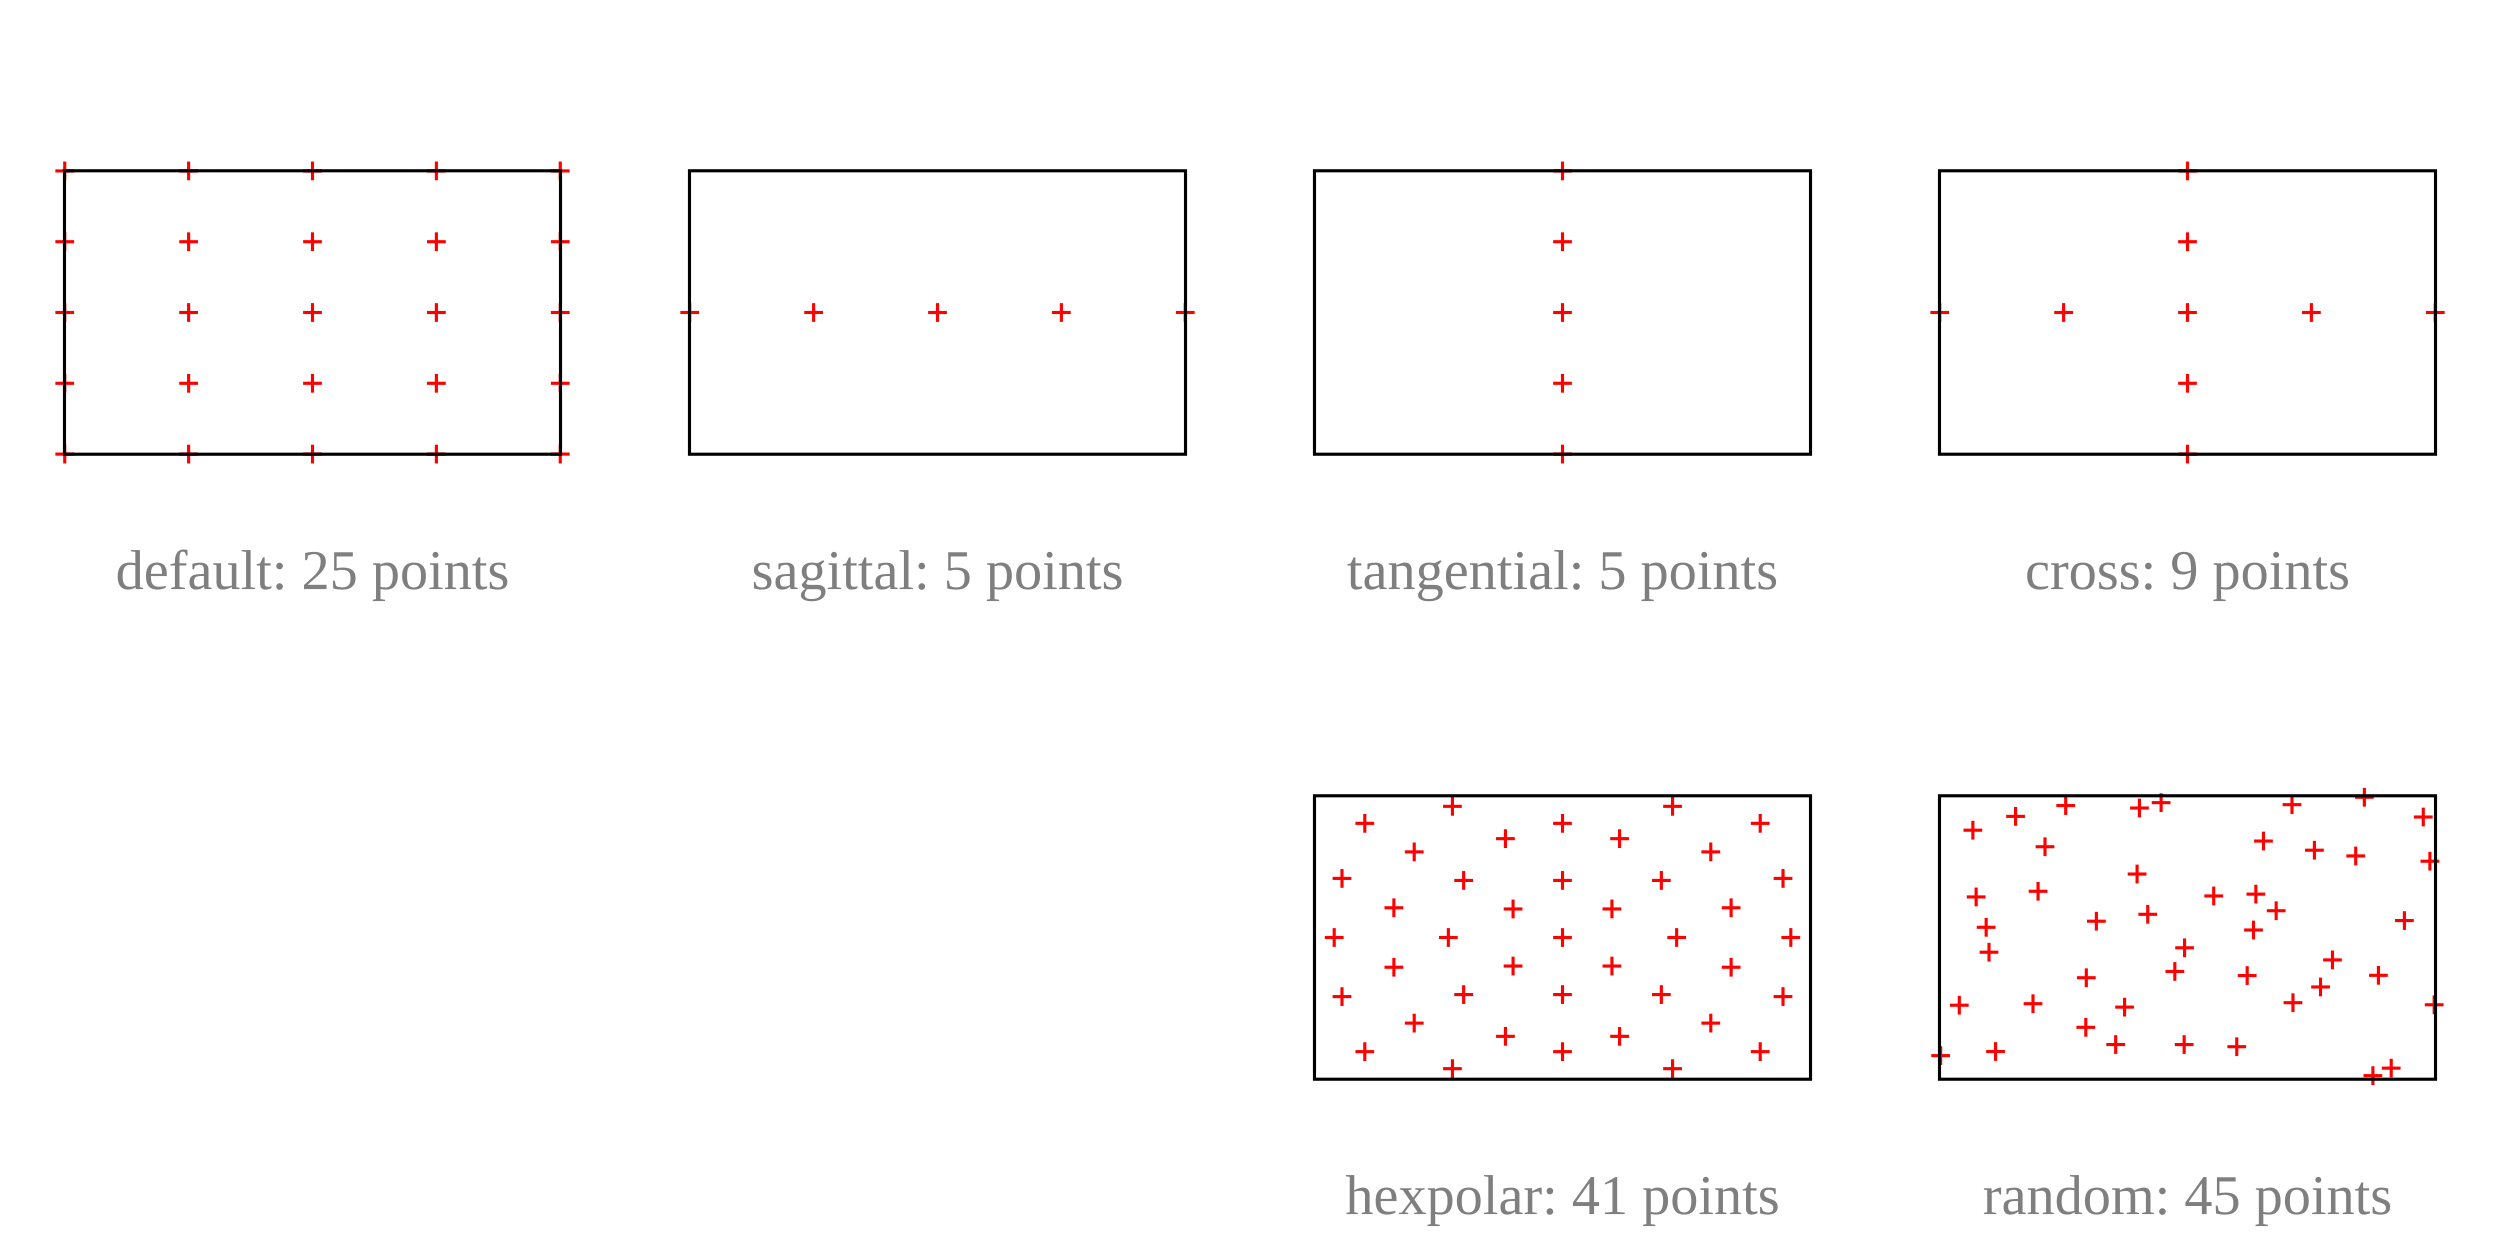
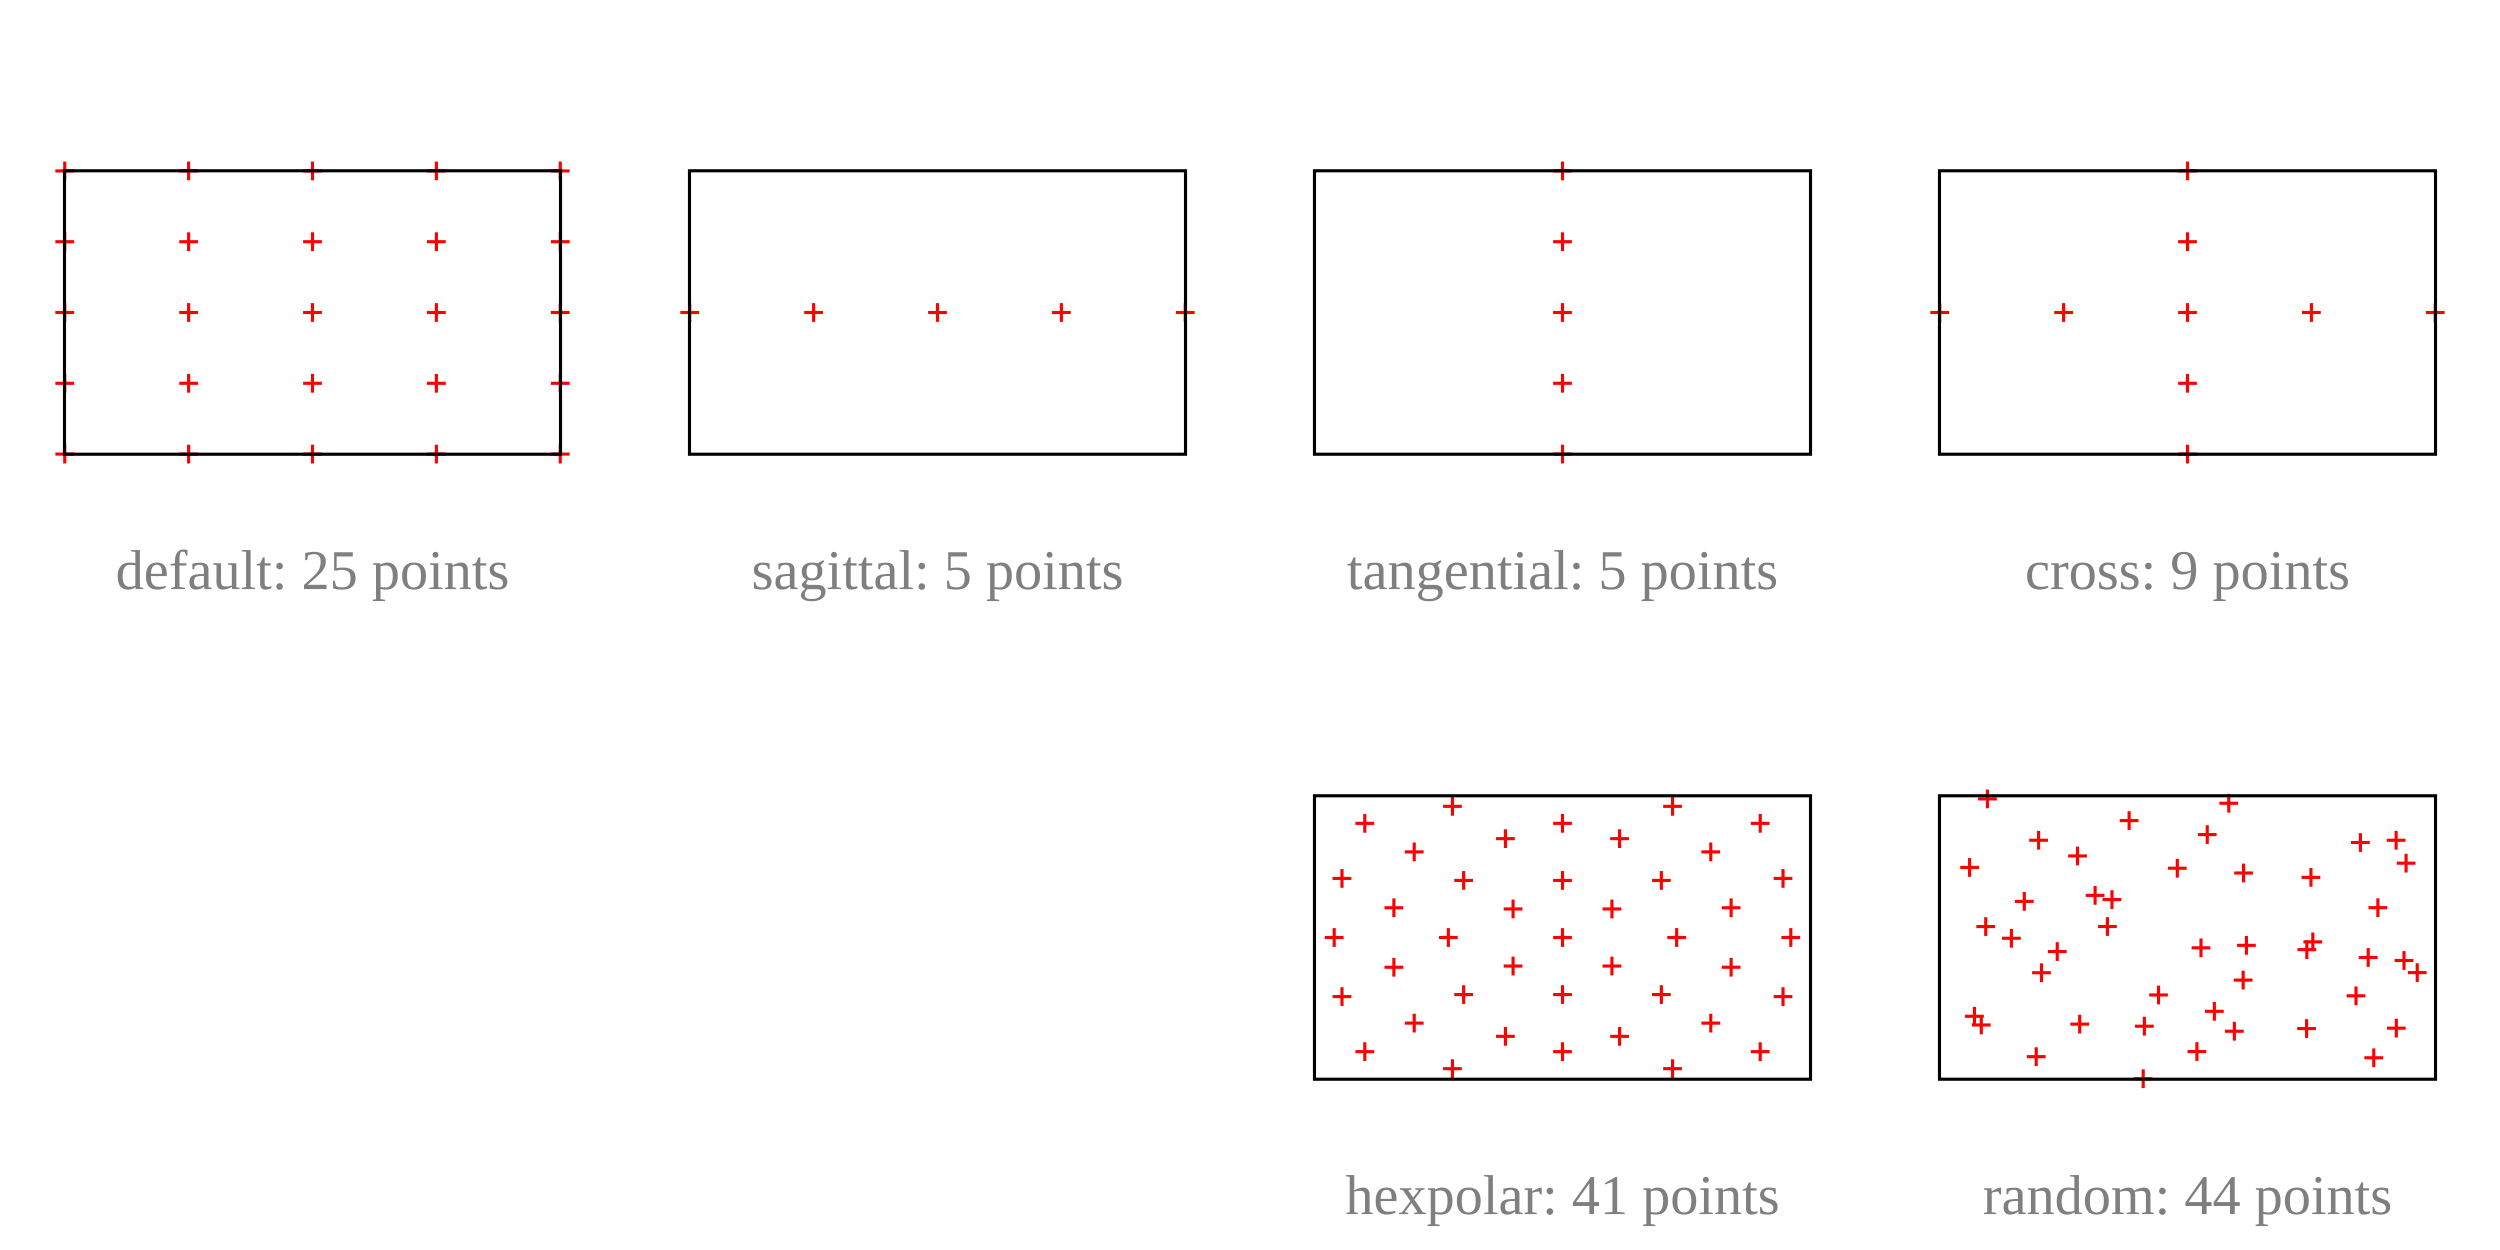
<svg xmlns="http://www.w3.org/2000/svg" xmlns:xlink="http://www.w3.org/1999/xlink" width="800px" height="400px" version="1.1">
  <rect x="0" y="0" width="800" height="400" fill="#ffffff" />
  <defs>
    <g id="dot">
      <line x1="1" y1="1" x2="0" y2="0" />
    </g>
    <g id="cross">
      <line x1="-3" y1="0" x2="3" y2="0" />
      <line x1="0" y1="-3" x2="0" y2="3" />
    </g>
    <g id="square">
      <line x1="-3" y1="-3" x2="-3" y2="3" />
      <line x1="-3" y1="3" x2="3" y2="3" />
      <line x1="3" y1="3" x2="3" y2="-3" />
      <line x1="3" y1="-3" x2="-3" y2="-3" />
    </g>
    <g id="round">
      <ellipse cx="0" cy="0" rx="3" ry="3" fill="none" />
    </g>
    <g id="triangle">
      <line x1="0" y1="-3" x2="-3" y2="3" />
      <line x1="-3" y1="3" x2="3" y2="3" />
      <line x1="0" y1="-3" x2="3" y2="3" />
    </g>
  </defs>
  <use x="100" y="100" xlink:href="#cross" stroke="#ff0000" />
  <use x="139.643" y="77.347" xlink:href="#cross" stroke="#ff0000" />
  <use x="60.357" y="77.347" xlink:href="#cross" stroke="#ff0000" />
  <use x="139.643" y="122.653" xlink:href="#cross" stroke="#ff0000" />
  <use x="60.357" y="122.653" xlink:href="#cross" stroke="#ff0000" />
  <use x="139.643" y="54.694" xlink:href="#cross" stroke="#ff0000" />
  <use x="60.357" y="54.694" xlink:href="#cross" stroke="#ff0000" />
  <use x="139.643" y="145.306" xlink:href="#cross" stroke="#ff0000" />
  <use x="60.357" y="145.306" xlink:href="#cross" stroke="#ff0000" />
  <use x="179.286" y="77.347" xlink:href="#cross" stroke="#ff0000" />
  <use x="20.714" y="77.347" xlink:href="#cross" stroke="#ff0000" />
  <use x="179.286" y="122.653" xlink:href="#cross" stroke="#ff0000" />
  <use x="20.714" y="122.653" xlink:href="#cross" stroke="#ff0000" />
  <use x="179.286" y="54.694" xlink:href="#cross" stroke="#ff0000" />
  <use x="20.714" y="54.694" xlink:href="#cross" stroke="#ff0000" />
  <use x="179.286" y="145.306" xlink:href="#cross" stroke="#ff0000" />
  <use x="20.714" y="145.306" xlink:href="#cross" stroke="#ff0000" />
  <use x="139.643" y="100" xlink:href="#cross" stroke="#ff0000" />
  <use x="60.357" y="100" xlink:href="#cross" stroke="#ff0000" />
  <use x="179.286" y="100" xlink:href="#cross" stroke="#ff0000" />
  <use x="20.714" y="100" xlink:href="#cross" stroke="#ff0000" />
  <use x="100" y="77.347" xlink:href="#cross" stroke="#ff0000" />
  <use x="100" y="122.653" xlink:href="#cross" stroke="#ff0000" />
  <use x="100" y="54.694" xlink:href="#cross" stroke="#ff0000" />
  <use x="100" y="145.306" xlink:href="#cross" stroke="#ff0000" />
  <polygon fill="none" stroke="#000000" points="20.635,145.351 40.476,145.351 60.317,145.351 80.159,145.351 100,145.351 119.841,145.351 139.683,145.351 159.524,145.351 179.365,145.351 179.365,122.676 179.365,100 179.365,77.324 179.365,54.649 159.524,54.649 139.683,54.649 119.841,54.649 100,54.649 80.159,54.649 60.317,54.649 40.476,54.649 20.635,54.649 20.635,77.324 20.635,100 20.635,122.676 " />
  <text style="font-size:18;text-align:center;text-anchor:middle;" x="100" y="188.506" fill="#7f7f7f">default: 25 points</text>
  <use x="300" y="100" xlink:href="#cross" stroke="#ff0000" />
  <use x="339.643" y="100" xlink:href="#cross" stroke="#ff0000" />
  <use x="260.357" y="100" xlink:href="#cross" stroke="#ff0000" />
  <use x="379.286" y="100" xlink:href="#cross" stroke="#ff0000" />
  <use x="220.714" y="100" xlink:href="#cross" stroke="#ff0000" />
  <polygon fill="none" stroke="#000000" points="220.635,145.351 240.476,145.351 260.317,145.351 280.159,145.351 300,145.351 319.841,145.351 339.683,145.351 359.524,145.351 379.365,145.351 379.365,122.676 379.365,100 379.365,77.324 379.365,54.649 359.524,54.649 339.683,54.649 319.841,54.649 300,54.649 280.159,54.649 260.317,54.649 240.476,54.649 220.635,54.649 220.635,77.324 220.635,100 220.635,122.676 " />
  <text style="font-size:18;text-align:center;text-anchor:middle;" x="300" y="188.506" fill="#7f7f7f">sagittal: 5 points</text>
  <use x="500" y="100" xlink:href="#cross" stroke="#ff0000" />
  <use x="500" y="77.347" xlink:href="#cross" stroke="#ff0000" />
  <use x="500" y="122.653" xlink:href="#cross" stroke="#ff0000" />
  <use x="500" y="54.694" xlink:href="#cross" stroke="#ff0000" />
  <use x="500" y="145.306" xlink:href="#cross" stroke="#ff0000" />
  <polygon fill="none" stroke="#000000" points="420.635,145.351 440.476,145.351 460.317,145.351 480.159,145.351 500,145.351 519.841,145.351 539.683,145.351 559.524,145.351 579.365,145.351 579.365,122.676 579.365,100 579.365,77.324 579.365,54.649 559.524,54.649 539.683,54.649 519.841,54.649 500,54.649 480.159,54.649 460.317,54.649 440.476,54.649 420.635,54.649 420.635,77.324 420.635,100 420.635,122.676 " />
  <text style="font-size:18;text-align:center;text-anchor:middle;" x="500" y="188.506" fill="#7f7f7f">tangential: 5 points</text>
  <use x="700" y="100" xlink:href="#cross" stroke="#ff0000" />
  <use x="739.643" y="100" xlink:href="#cross" stroke="#ff0000" />
  <use x="660.357" y="100" xlink:href="#cross" stroke="#ff0000" />
  <use x="779.286" y="100" xlink:href="#cross" stroke="#ff0000" />
  <use x="620.714" y="100" xlink:href="#cross" stroke="#ff0000" />
  <use x="700" y="77.347" xlink:href="#cross" stroke="#ff0000" />
  <use x="700" y="122.653" xlink:href="#cross" stroke="#ff0000" />
  <use x="700" y="54.694" xlink:href="#cross" stroke="#ff0000" />
  <use x="700" y="145.306" xlink:href="#cross" stroke="#ff0000" />
  <polygon fill="none" stroke="#000000" points="620.635,145.351 640.476,145.351 660.317,145.351 680.159,145.351 700,145.351 719.841,145.351 739.683,145.351 759.524,145.351 779.365,145.351 779.365,122.676 779.365,100 779.365,77.324 779.365,54.649 759.524,54.649 739.683,54.649 719.841,54.649 700,54.649 680.159,54.649 660.317,54.649 640.476,54.649 620.635,54.649 620.635,77.324 620.635,100 620.635,122.676 " />
  <text style="font-size:18;text-align:center;text-anchor:middle;" x="700" y="188.506" fill="#7f7f7f">cross: 9 points</text>
  <use x="500" y="300" xlink:href="#cross" stroke="#ff0000" />
  <use x="563.267" y="263.473" xlink:href="#cross" stroke="#ff0000" />
  <use x="570.565" y="281.092" xlink:href="#cross" stroke="#ff0000" />
  <use x="573.054" y="300" xlink:href="#cross" stroke="#ff0000" />
  <use x="570.565" y="318.908" xlink:href="#cross" stroke="#ff0000" />
  <use x="563.267" y="336.527" xlink:href="#cross" stroke="#ff0000" />
  <use x="436.733" y="336.527" xlink:href="#cross" stroke="#ff0000" />
  <use x="429.435" y="318.908" xlink:href="#cross" stroke="#ff0000" />
  <use x="426.946" y="300" xlink:href="#cross" stroke="#ff0000" />
  <use x="429.435" y="281.092" xlink:href="#cross" stroke="#ff0000" />
  <use x="436.733" y="263.473" xlink:href="#cross" stroke="#ff0000" />
  <use x="535.219" y="258.028" xlink:href="#cross" stroke="#ff0000" />
  <use x="547.45" y="272.605" xlink:href="#cross" stroke="#ff0000" />
  <use x="553.958" y="290.486" xlink:href="#cross" stroke="#ff0000" />
  <use x="553.958" y="309.514" xlink:href="#cross" stroke="#ff0000" />
  <use x="547.45" y="327.395" xlink:href="#cross" stroke="#ff0000" />
  <use x="535.219" y="341.972" xlink:href="#cross" stroke="#ff0000" />
  <use x="464.781" y="341.972" xlink:href="#cross" stroke="#ff0000" />
  <use x="452.55" y="327.395" xlink:href="#cross" stroke="#ff0000" />
  <use x="446.042" y="309.514" xlink:href="#cross" stroke="#ff0000" />
  <use x="446.042" y="290.486" xlink:href="#cross" stroke="#ff0000" />
  <use x="452.55" y="272.605" xlink:href="#cross" stroke="#ff0000" />
  <use x="464.781" y="258.028" xlink:href="#cross" stroke="#ff0000" />
  <use x="500" y="263.473" xlink:href="#cross" stroke="#ff0000" />
  <use x="518.263" y="268.367" xlink:href="#cross" stroke="#ff0000" />
  <use x="531.633" y="281.737" xlink:href="#cross" stroke="#ff0000" />
  <use x="536.527" y="300" xlink:href="#cross" stroke="#ff0000" />
  <use x="531.633" y="318.263" xlink:href="#cross" stroke="#ff0000" />
  <use x="518.263" y="331.633" xlink:href="#cross" stroke="#ff0000" />
  <use x="500" y="336.527" xlink:href="#cross" stroke="#ff0000" />
  <use x="481.737" y="331.633" xlink:href="#cross" stroke="#ff0000" />
  <use x="468.367" y="318.263" xlink:href="#cross" stroke="#ff0000" />
  <use x="463.473" y="300" xlink:href="#cross" stroke="#ff0000" />
  <use x="468.367" y="281.737" xlink:href="#cross" stroke="#ff0000" />
  <use x="481.737" y="268.367" xlink:href="#cross" stroke="#ff0000" />
  <use x="500" y="281.737" xlink:href="#cross" stroke="#ff0000" />
  <use x="515.817" y="290.868" xlink:href="#cross" stroke="#ff0000" />
  <use x="515.817" y="309.132" xlink:href="#cross" stroke="#ff0000" />
  <use x="500" y="318.263" xlink:href="#cross" stroke="#ff0000" />
  <use x="484.183" y="309.132" xlink:href="#cross" stroke="#ff0000" />
  <use x="484.183" y="290.868" xlink:href="#cross" stroke="#ff0000" />
  <polygon fill="none" stroke="#000000" points="420.635,345.351 440.476,345.351 460.317,345.351 480.159,345.351 500,345.351 519.841,345.351 539.683,345.351 559.524,345.351 579.365,345.351 579.365,322.676 579.365,300 579.365,277.324 579.365,254.649 559.524,254.649 539.683,254.649 519.841,254.649 500,254.649 480.159,254.649 460.317,254.649 440.476,254.649 420.635,254.649 420.635,277.324 420.635,300 420.635,322.676 " />
  <text style="font-size:18;text-align:center;text-anchor:middle;" x="500" y="388.506" fill="#7f7f7f">hexpolar: 41 points</text>
-   <use x="621.012" y="337.802" xlink:href="#cross" stroke="#ff0000" />
-   <use x="626.973" y="321.668" xlink:href="#cross" stroke="#ff0000" />
-   <use x="635.573" y="296.73" xlink:href="#cross" stroke="#ff0000" />
-   <use x="632.365" y="287.023" xlink:href="#cross" stroke="#ff0000" />
-   <use x="631.315" y="265.662" xlink:href="#cross" stroke="#ff0000" />
-   <use x="638.581" y="336.485" xlink:href="#cross" stroke="#ff0000" />
-   <use x="650.559" y="321.184" xlink:href="#cross" stroke="#ff0000" />
-   <use x="636.48" y="304.708" xlink:href="#cross" stroke="#ff0000" />
-   <use x="652.176" y="285.207" xlink:href="#cross" stroke="#ff0000" />
-   <use x="644.982" y="261.239" xlink:href="#cross" stroke="#ff0000" />
-   <use x="667.457" y="328.742" xlink:href="#cross" stroke="#ff0000" />
-   <use x="667.621" y="312.875" xlink:href="#cross" stroke="#ff0000" />
-   <use x="670.844" y="294.787" xlink:href="#cross" stroke="#ff0000" />
-   <use x="654.398" y="270.955" xlink:href="#cross" stroke="#ff0000" />
-   <use x="661.026" y="257.777" xlink:href="#cross" stroke="#ff0000" />
-   <use x="677.021" y="334.25" xlink:href="#cross" stroke="#ff0000" />
-   <use x="679.867" y="322.273" xlink:href="#cross" stroke="#ff0000" />
-   <use x="687.279" y="292.579" xlink:href="#cross" stroke="#ff0000" />
-   <use x="683.869" y="279.69" xlink:href="#cross" stroke="#ff0000" />
-   <use x="684.62" y="258.569" xlink:href="#cross" stroke="#ff0000" />
-   <use x="698.933" y="334.259" xlink:href="#cross" stroke="#ff0000" />
-   <use x="695.946" y="310.868" xlink:href="#cross" stroke="#ff0000" />
-   <use x="699.064" y="303.299" xlink:href="#cross" stroke="#ff0000" />
-   <use x="708.388" y="286.707" xlink:href="#cross" stroke="#ff0000" />
-   <use x="691.556" y="256.848" xlink:href="#cross" stroke="#ff0000" />
-   <use x="715.763" y="334.944" xlink:href="#cross" stroke="#ff0000" />
-   <use x="719.098" y="312.178" xlink:href="#cross" stroke="#ff0000" />
-   <use x="721.115" y="297.602" xlink:href="#cross" stroke="#ff0000" />
-   <use x="721.875" y="286.126" xlink:href="#cross" stroke="#ff0000" />
-   <use x="724.31" y="269.134" xlink:href="#cross" stroke="#ff0000" />
-   <use x="733.744" y="320.86" xlink:href="#cross" stroke="#ff0000" />
-   <use x="742.569" y="315.829" xlink:href="#cross" stroke="#ff0000" />
-   <use x="728.377" y="291.432" xlink:href="#cross" stroke="#ff0000" />
-   <use x="740.613" y="272.067" xlink:href="#cross" stroke="#ff0000" />
-   <use x="733.432" y="257.491" xlink:href="#cross" stroke="#ff0000" />
-   <use x="759.326" y="344.206" xlink:href="#cross" stroke="#ff0000" />
-   <use x="761.095" y="312.102" xlink:href="#cross" stroke="#ff0000" />
-   <use x="746.391" y="307.174" xlink:href="#cross" stroke="#ff0000" />
-   <use x="753.831" y="273.903" xlink:href="#cross" stroke="#ff0000" />
-   <use x="756.597" y="255.123" xlink:href="#cross" stroke="#ff0000" />
-   <use x="765.185" y="341.805" xlink:href="#cross" stroke="#ff0000" />
-   <use x="778.936" y="321.526" xlink:href="#cross" stroke="#ff0000" />
-   <use x="769.409" y="294.581" xlink:href="#cross" stroke="#ff0000" />
-   <use x="777.565" y="275.589" xlink:href="#cross" stroke="#ff0000" />
-   <use x="775.448" y="261.446" xlink:href="#cross" stroke="#ff0000" />
+   <use x="634.005" y="327.989" xlink:href="#cross" stroke="#ff0000" />
+   <use x="631.821" y="325.21" xlink:href="#cross" stroke="#ff0000" />
+   <use x="635.434" y="296.5" xlink:href="#cross" stroke="#ff0000" />
+   <use x="630.273" y="277.579" xlink:href="#cross" stroke="#ff0000" />
+   <use x="635.974" y="255.655" xlink:href="#cross" stroke="#ff0000" />
+   <use x="651.589" y="338.133" xlink:href="#cross" stroke="#ff0000" />
+   <use x="653.276" y="311.273" xlink:href="#cross" stroke="#ff0000" />
+   <use x="643.643" y="300.243" xlink:href="#cross" stroke="#ff0000" />
+   <use x="647.775" y="288.449" xlink:href="#cross" stroke="#ff0000" />
+   <use x="652.348" y="268.877" xlink:href="#cross" stroke="#ff0000" />
+   <use x="665.501" y="327.717" xlink:href="#cross" stroke="#ff0000" />
+   <use x="658.318" y="304.495" xlink:href="#cross" stroke="#ff0000" />
+   <use x="670.426" y="286.518" xlink:href="#cross" stroke="#ff0000" />
+   <use x="664.801" y="273.908" xlink:href="#cross" stroke="#ff0000" />
+   <use x="685.824" y="345.19" xlink:href="#cross" stroke="#ff0000" />
+   <use x="686.197" y="328.385" xlink:href="#cross" stroke="#ff0000" />
+   <use x="690.73" y="318.39" xlink:href="#cross" stroke="#ff0000" />
+   <use x="674.372" y="296.484" xlink:href="#cross" stroke="#ff0000" />
+   <use x="675.825" y="287.863" xlink:href="#cross" stroke="#ff0000" />
+   <use x="681.321" y="262.59" xlink:href="#cross" stroke="#ff0000" />
+   <use x="703.009" y="336.498" xlink:href="#cross" stroke="#ff0000" />
+   <use x="708.595" y="323.622" xlink:href="#cross" stroke="#ff0000" />
+   <use x="704.317" y="303.305" xlink:href="#cross" stroke="#ff0000" />
+   <use x="696.744" y="277.829" xlink:href="#cross" stroke="#ff0000" />
+   <use x="706.32" y="267.07" xlink:href="#cross" stroke="#ff0000" />
+   <use x="714.996" y="329.993" xlink:href="#cross" stroke="#ff0000" />
+   <use x="717.812" y="313.634" xlink:href="#cross" stroke="#ff0000" />
+   <use x="718.852" y="302.511" xlink:href="#cross" stroke="#ff0000" />
+   <use x="717.936" y="279.36" xlink:href="#cross" stroke="#ff0000" />
+   <use x="713.208" y="257.04" xlink:href="#cross" stroke="#ff0000" />
+   <use x="738.112" y="329.137" xlink:href="#cross" stroke="#ff0000" />
+   <use x="738.184" y="303.88" xlink:href="#cross" stroke="#ff0000" />
+   <use x="740.099" y="301.405" xlink:href="#cross" stroke="#ff0000" />
+   <use x="739.502" y="280.762" xlink:href="#cross" stroke="#ff0000" />
+   <use x="759.604" y="338.49" xlink:href="#cross" stroke="#ff0000" />
+   <use x="753.921" y="318.661" xlink:href="#cross" stroke="#ff0000" />
+   <use x="757.829" y="306.392" xlink:href="#cross" stroke="#ff0000" />
+   <use x="760.919" y="290.45" xlink:href="#cross" stroke="#ff0000" />
+   <use x="755.328" y="269.603" xlink:href="#cross" stroke="#ff0000" />
+   <use x="766.827" y="329.012" xlink:href="#cross" stroke="#ff0000" />
+   <use x="773.515" y="311.235" xlink:href="#cross" stroke="#ff0000" />
+   <use x="769.283" y="307.351" xlink:href="#cross" stroke="#ff0000" />
+   <use x="769.95" y="276.215" xlink:href="#cross" stroke="#ff0000" />
+   <use x="766.764" y="268.886" xlink:href="#cross" stroke="#ff0000" />
  <polygon fill="none" stroke="#000000" points="620.635,345.351 640.476,345.351 660.317,345.351 680.159,345.351 700,345.351 719.841,345.351 739.683,345.351 759.524,345.351 779.365,345.351 779.365,322.676 779.365,300 779.365,277.324 779.365,254.649 759.524,254.649 739.683,254.649 719.841,254.649 700,254.649 680.159,254.649 660.317,254.649 640.476,254.649 620.635,254.649 620.635,277.324 620.635,300 620.635,322.676 " />
-   <text style="font-size:18;text-align:center;text-anchor:middle;" x="700" y="388.506" fill="#7f7f7f">random: 45 points</text>
+   <text style="font-size:18;text-align:center;text-anchor:middle;" x="700" y="388.506" fill="#7f7f7f">random: 44 points</text>
</svg>
